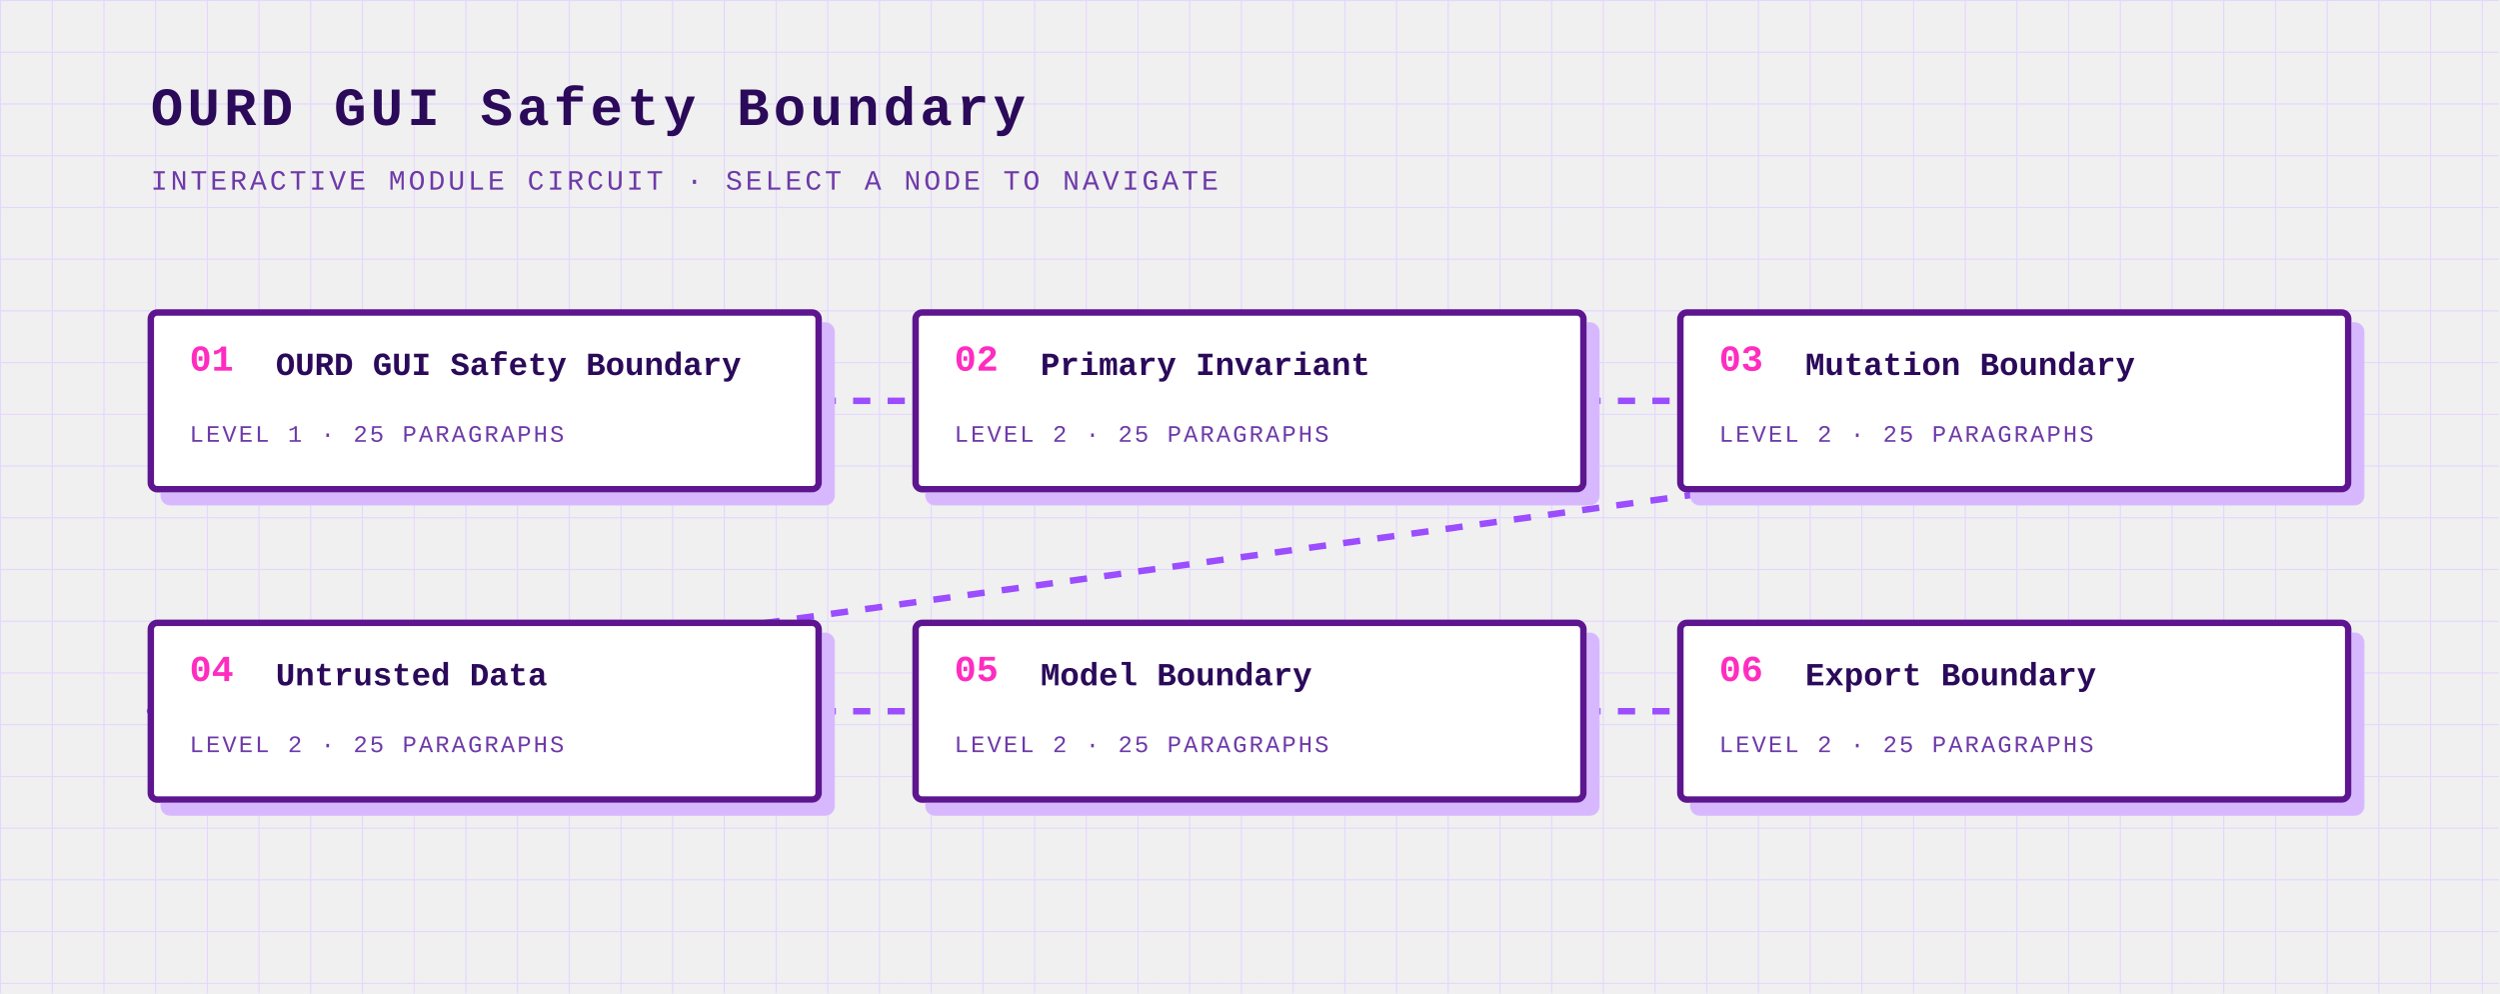
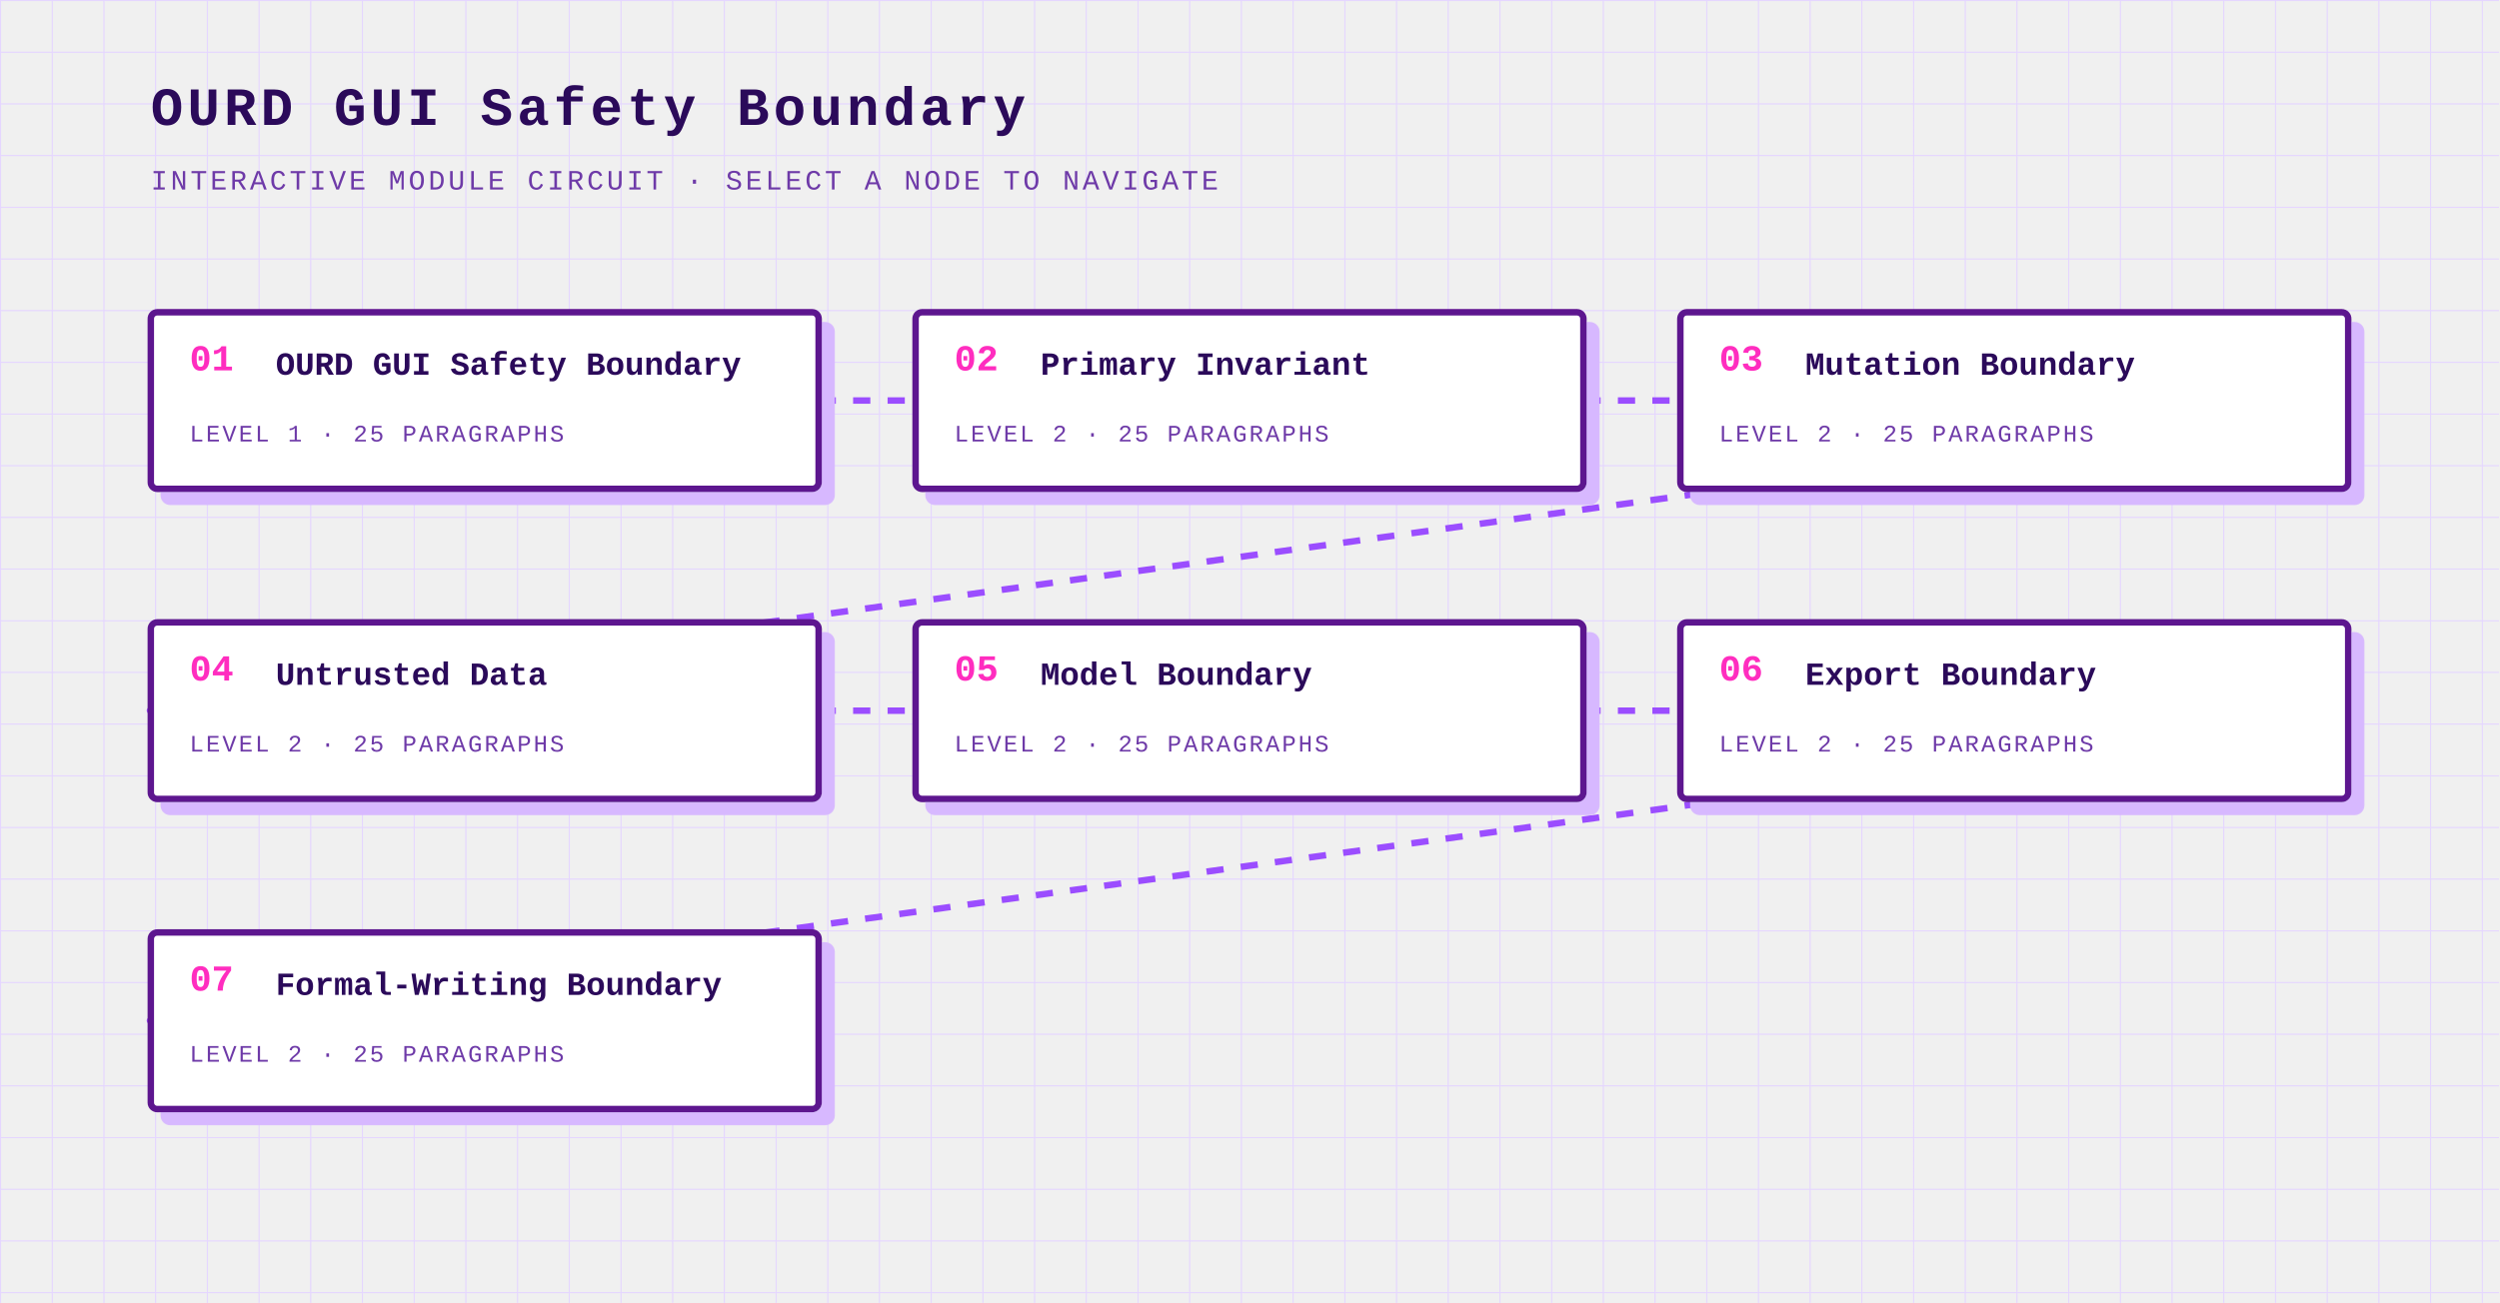
- <svg xmlns="http://www.w3.org/2000/svg" width="1160" height="461" viewBox="0 0 1160 461">
+ <svg xmlns="http://www.w3.org/2000/svg" width="1160" height="605" viewBox="0 0 1160 605">
  <style>
  :root { color-scheme: light; }
  svg { background:#fbf8ff; font-family:'Courier New',monospace; }
  .grid { stroke:#e5d6ff; stroke-width:1; }
  .title { fill:#2b0a5a; font-size:25px; font-weight:700; letter-spacing:2px; }
  .subtitle { fill:#6e3aa8; font-size:13px; letter-spacing:1.4px; }
  .signal-path { fill:none; stroke:#9b4dff; stroke-width:3; stroke-dasharray:8 8; animation:flow 2s linear infinite; }
  .module-node { cursor:pointer; outline:none; }
  .module-node rect { fill:#ffffff; stroke:#5d168f; stroke-width:3; filter:drop-shadow(6px 6px 0 #d7b8ff); transition:120ms ease; }
  .module-node:hover rect,.module-node:focus rect,.module-node.active rect { fill:#f3e8ff; stroke:#ff3fcf; transform:translate(-2px,-2px); }
  .node-index { fill:#ff2dbf; font-size:17px; font-weight:700; }
  .node-title { fill:#2b0a5a; font-size:15px; font-weight:700; }
  .node-meta { fill:#6e3aa8; font-size:11px; letter-spacing:1px; }
  @keyframes flow { to { stroke-dashoffset:-32; } }
</style>
  <defs>
    <pattern id="grid" width="24" height="24" patternUnits="userSpaceOnUse">
      <path class="grid" d="M 24 0 L 0 0 0 24" fill="none" />
    </pattern>
  </defs>
  <rect width="100%" height="100%" fill="url(#grid)" />
  <text class="title" x="70" y="58">OURD GUI Safety Boundary</text>
  <text class="subtitle" x="70" y="88">INTERACTIVE MODULE CIRCUIT · SELECT A NODE TO NAVIGATE</text>
  <g class="edges">
    <path class="signal-path" d="M 380 186.0 C 404 186.0, 401 186.0, 425 186.0" />
    <path class="signal-path" d="M 735 186.0 C 759 186.0, 756 186.0, 780 186.0" />
    <path class="signal-path" d="M 1090 186.0 C 1114 186.0, 46 330.0, 70 330.0" />
    <path class="signal-path" d="M 380 330.0 C 404 330.0, 401 330.0, 425 330.0" />
    <path class="signal-path" d="M 735 330.0 C 759 330.0, 756 330.0, 780 330.0" />
+     <path class="signal-path" d="M 1090 330.0 C 1114 330.0, 46 474.0, 70 474.0" />
  </g>
  <g class="nodes">
    <g class="module-node" id="node-ourd-gui-safety-boundary" data-target="ourd-gui-safety-boundary" tabindex="0" role="link">
      <rect x="70" y="145" width="310" height="82" rx="3" />
      <text class="node-index" x="88" y="172">01</text>
      <text class="node-title" x="128" y="174">OURD GUI Safety Boundary</text>
      <text class="node-meta" x="88" y="205">LEVEL 1 · 25 PARAGRAPHS</text>
    </g>
    <g class="module-node" id="node-primary-invariant" data-target="primary-invariant" tabindex="0" role="link">
      <rect x="425" y="145" width="310" height="82" rx="3" />
      <text class="node-index" x="443" y="172">02</text>
      <text class="node-title" x="483" y="174">Primary Invariant</text>
      <text class="node-meta" x="443" y="205">LEVEL 2 · 25 PARAGRAPHS</text>
    </g>
    <g class="module-node" id="node-mutation-boundary" data-target="mutation-boundary" tabindex="0" role="link">
      <rect x="780" y="145" width="310" height="82" rx="3" />
      <text class="node-index" x="798" y="172">03</text>
      <text class="node-title" x="838" y="174">Mutation Boundary</text>
      <text class="node-meta" x="798" y="205">LEVEL 2 · 25 PARAGRAPHS</text>
    </g>
    <g class="module-node" id="node-untrusted-data" data-target="untrusted-data" tabindex="0" role="link">
      <rect x="70" y="289" width="310" height="82" rx="3" />
      <text class="node-index" x="88" y="316">04</text>
      <text class="node-title" x="128" y="318">Untrusted Data</text>
      <text class="node-meta" x="88" y="349">LEVEL 2 · 25 PARAGRAPHS</text>
    </g>
    <g class="module-node" id="node-model-boundary" data-target="model-boundary" tabindex="0" role="link">
      <rect x="425" y="289" width="310" height="82" rx="3" />
      <text class="node-index" x="443" y="316">05</text>
      <text class="node-title" x="483" y="318">Model Boundary</text>
      <text class="node-meta" x="443" y="349">LEVEL 2 · 25 PARAGRAPHS</text>
    </g>
    <g class="module-node" id="node-export-boundary" data-target="export-boundary" tabindex="0" role="link">
      <rect x="780" y="289" width="310" height="82" rx="3" />
      <text class="node-index" x="798" y="316">06</text>
      <text class="node-title" x="838" y="318">Export Boundary</text>
      <text class="node-meta" x="798" y="349">LEVEL 2 · 25 PARAGRAPHS</text>
    </g>
+     <g class="module-node" id="node-formal-writing-boundary" data-target="formal-writing-boundary" tabindex="0" role="link">
+       <rect x="70" y="433" width="310" height="82" rx="3" />
+       <text class="node-index" x="88" y="460">07</text>
+       <text class="node-title" x="128" y="462">Formal-Writing Boundary</text>
+       <text class="node-meta" x="88" y="493">LEVEL 2 · 25 PARAGRAPHS</text>
+     </g>
  </g>
</svg>
